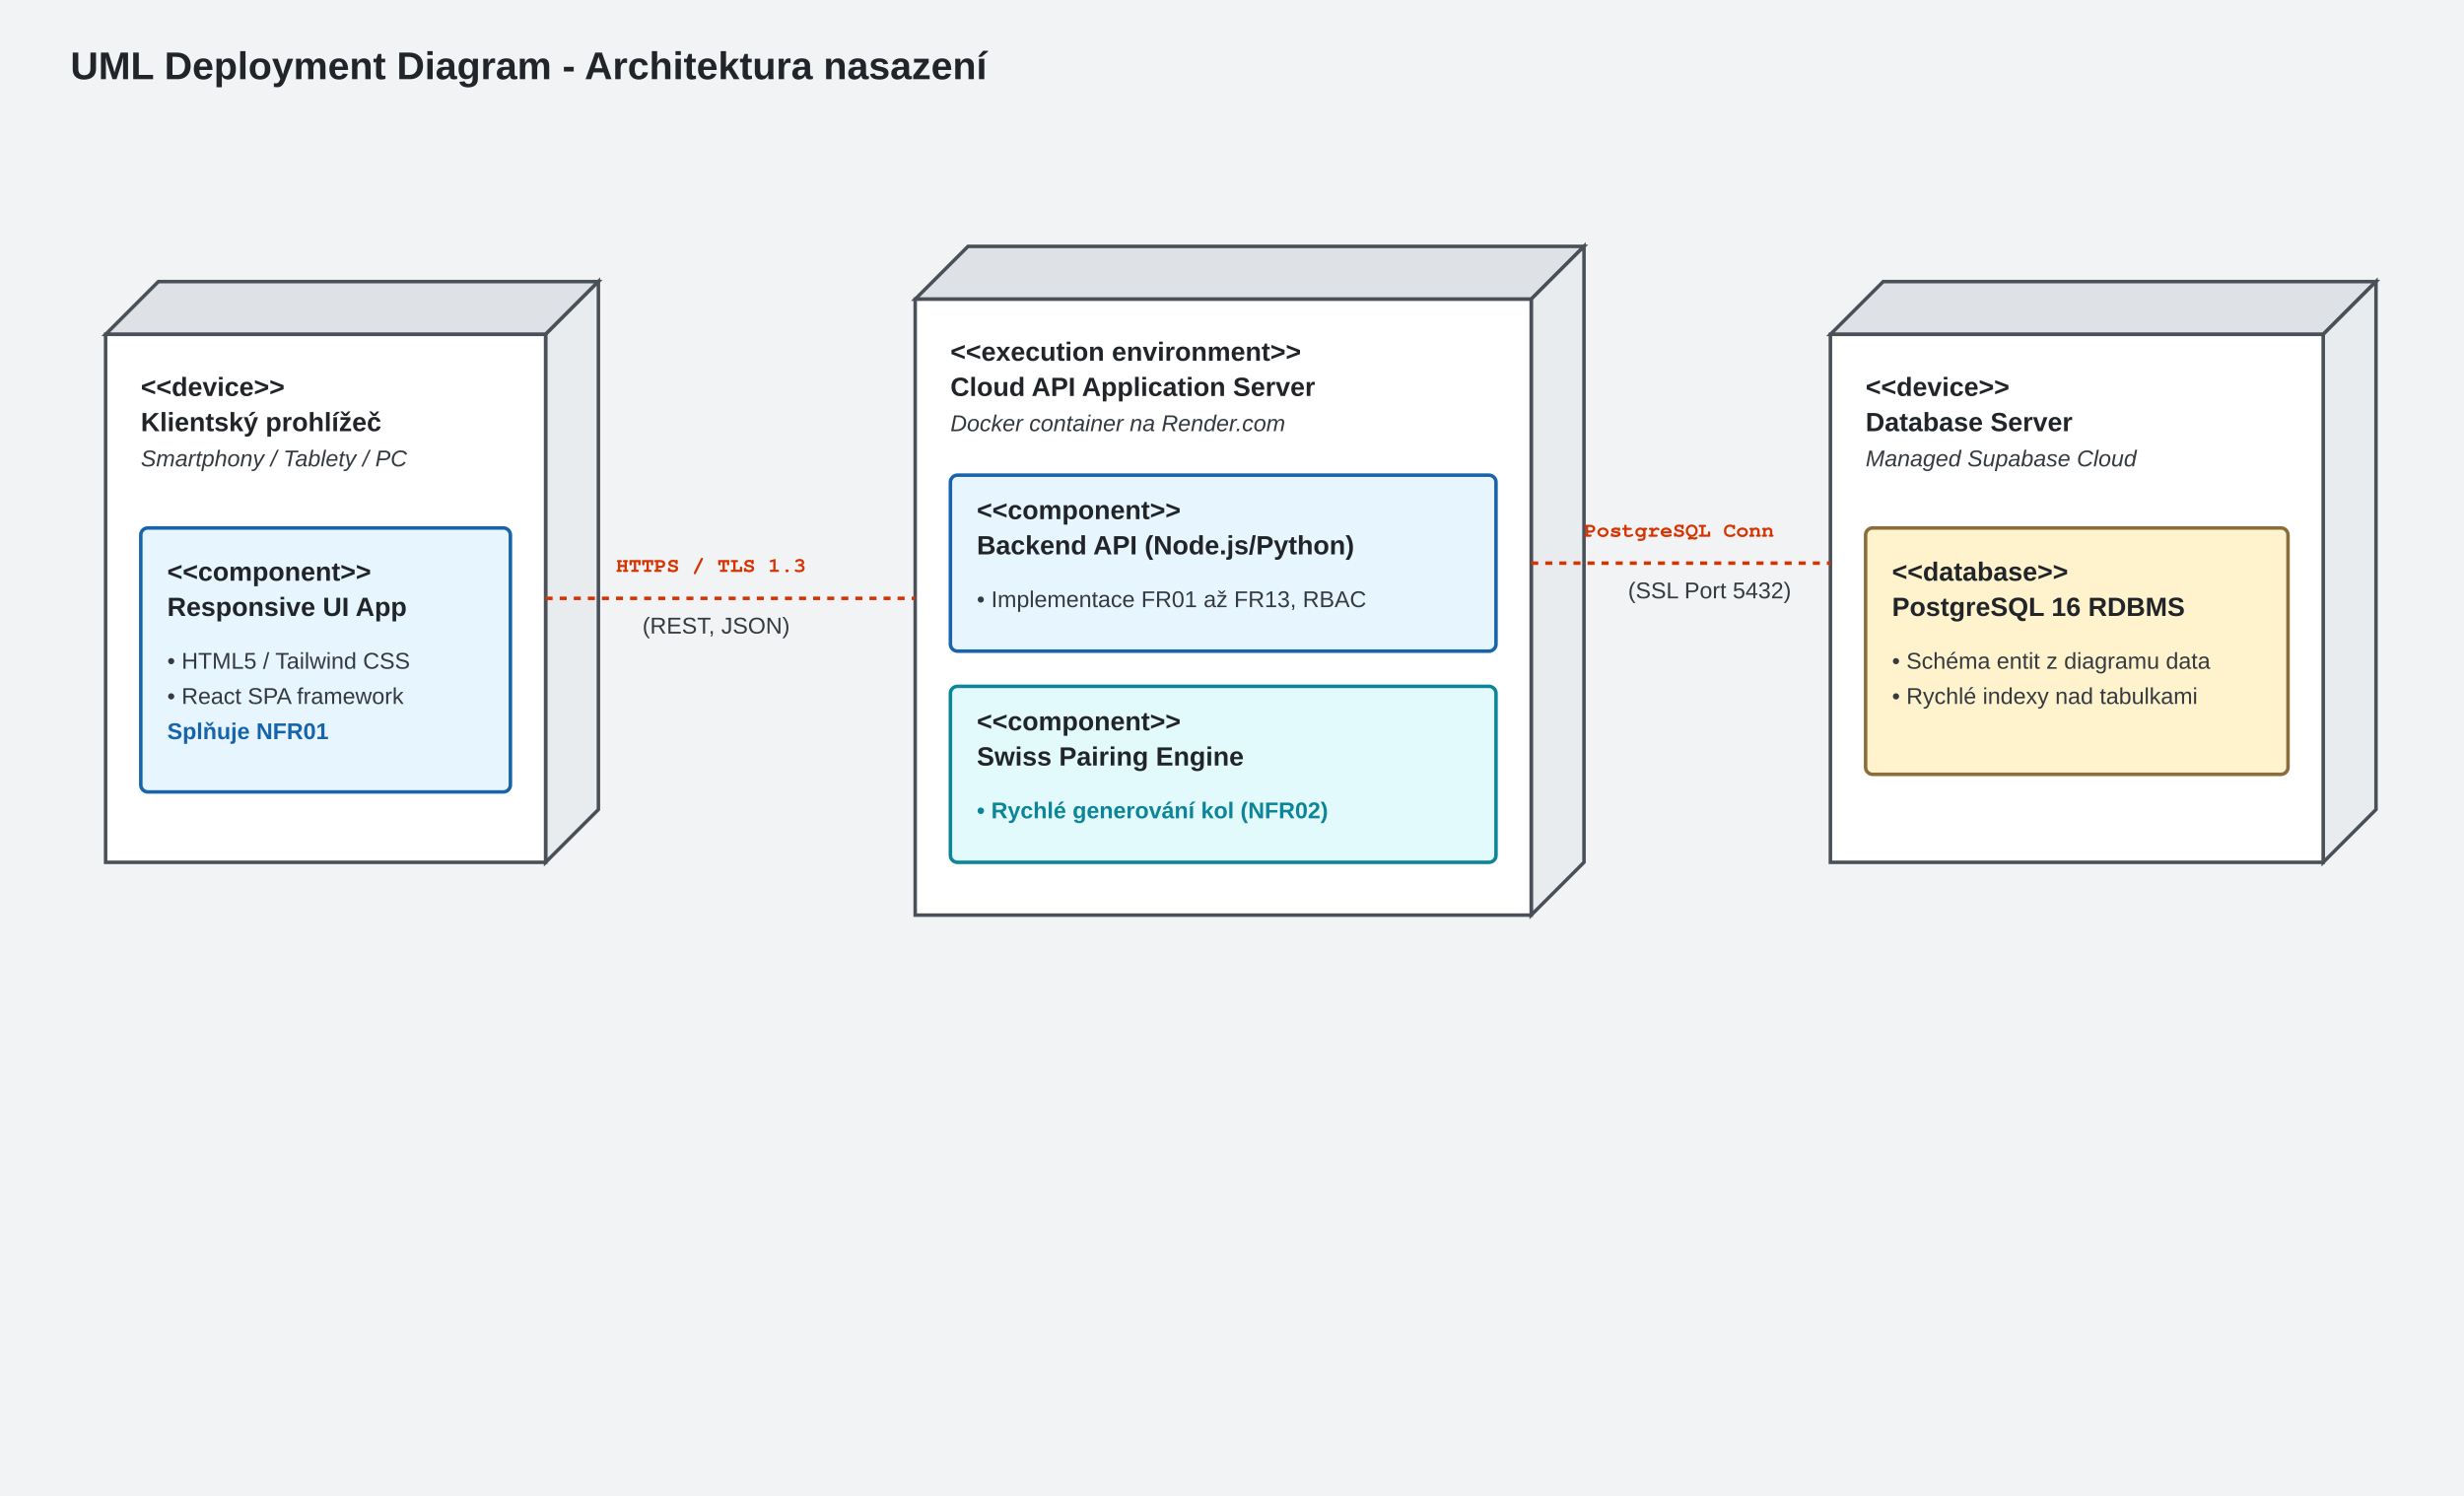
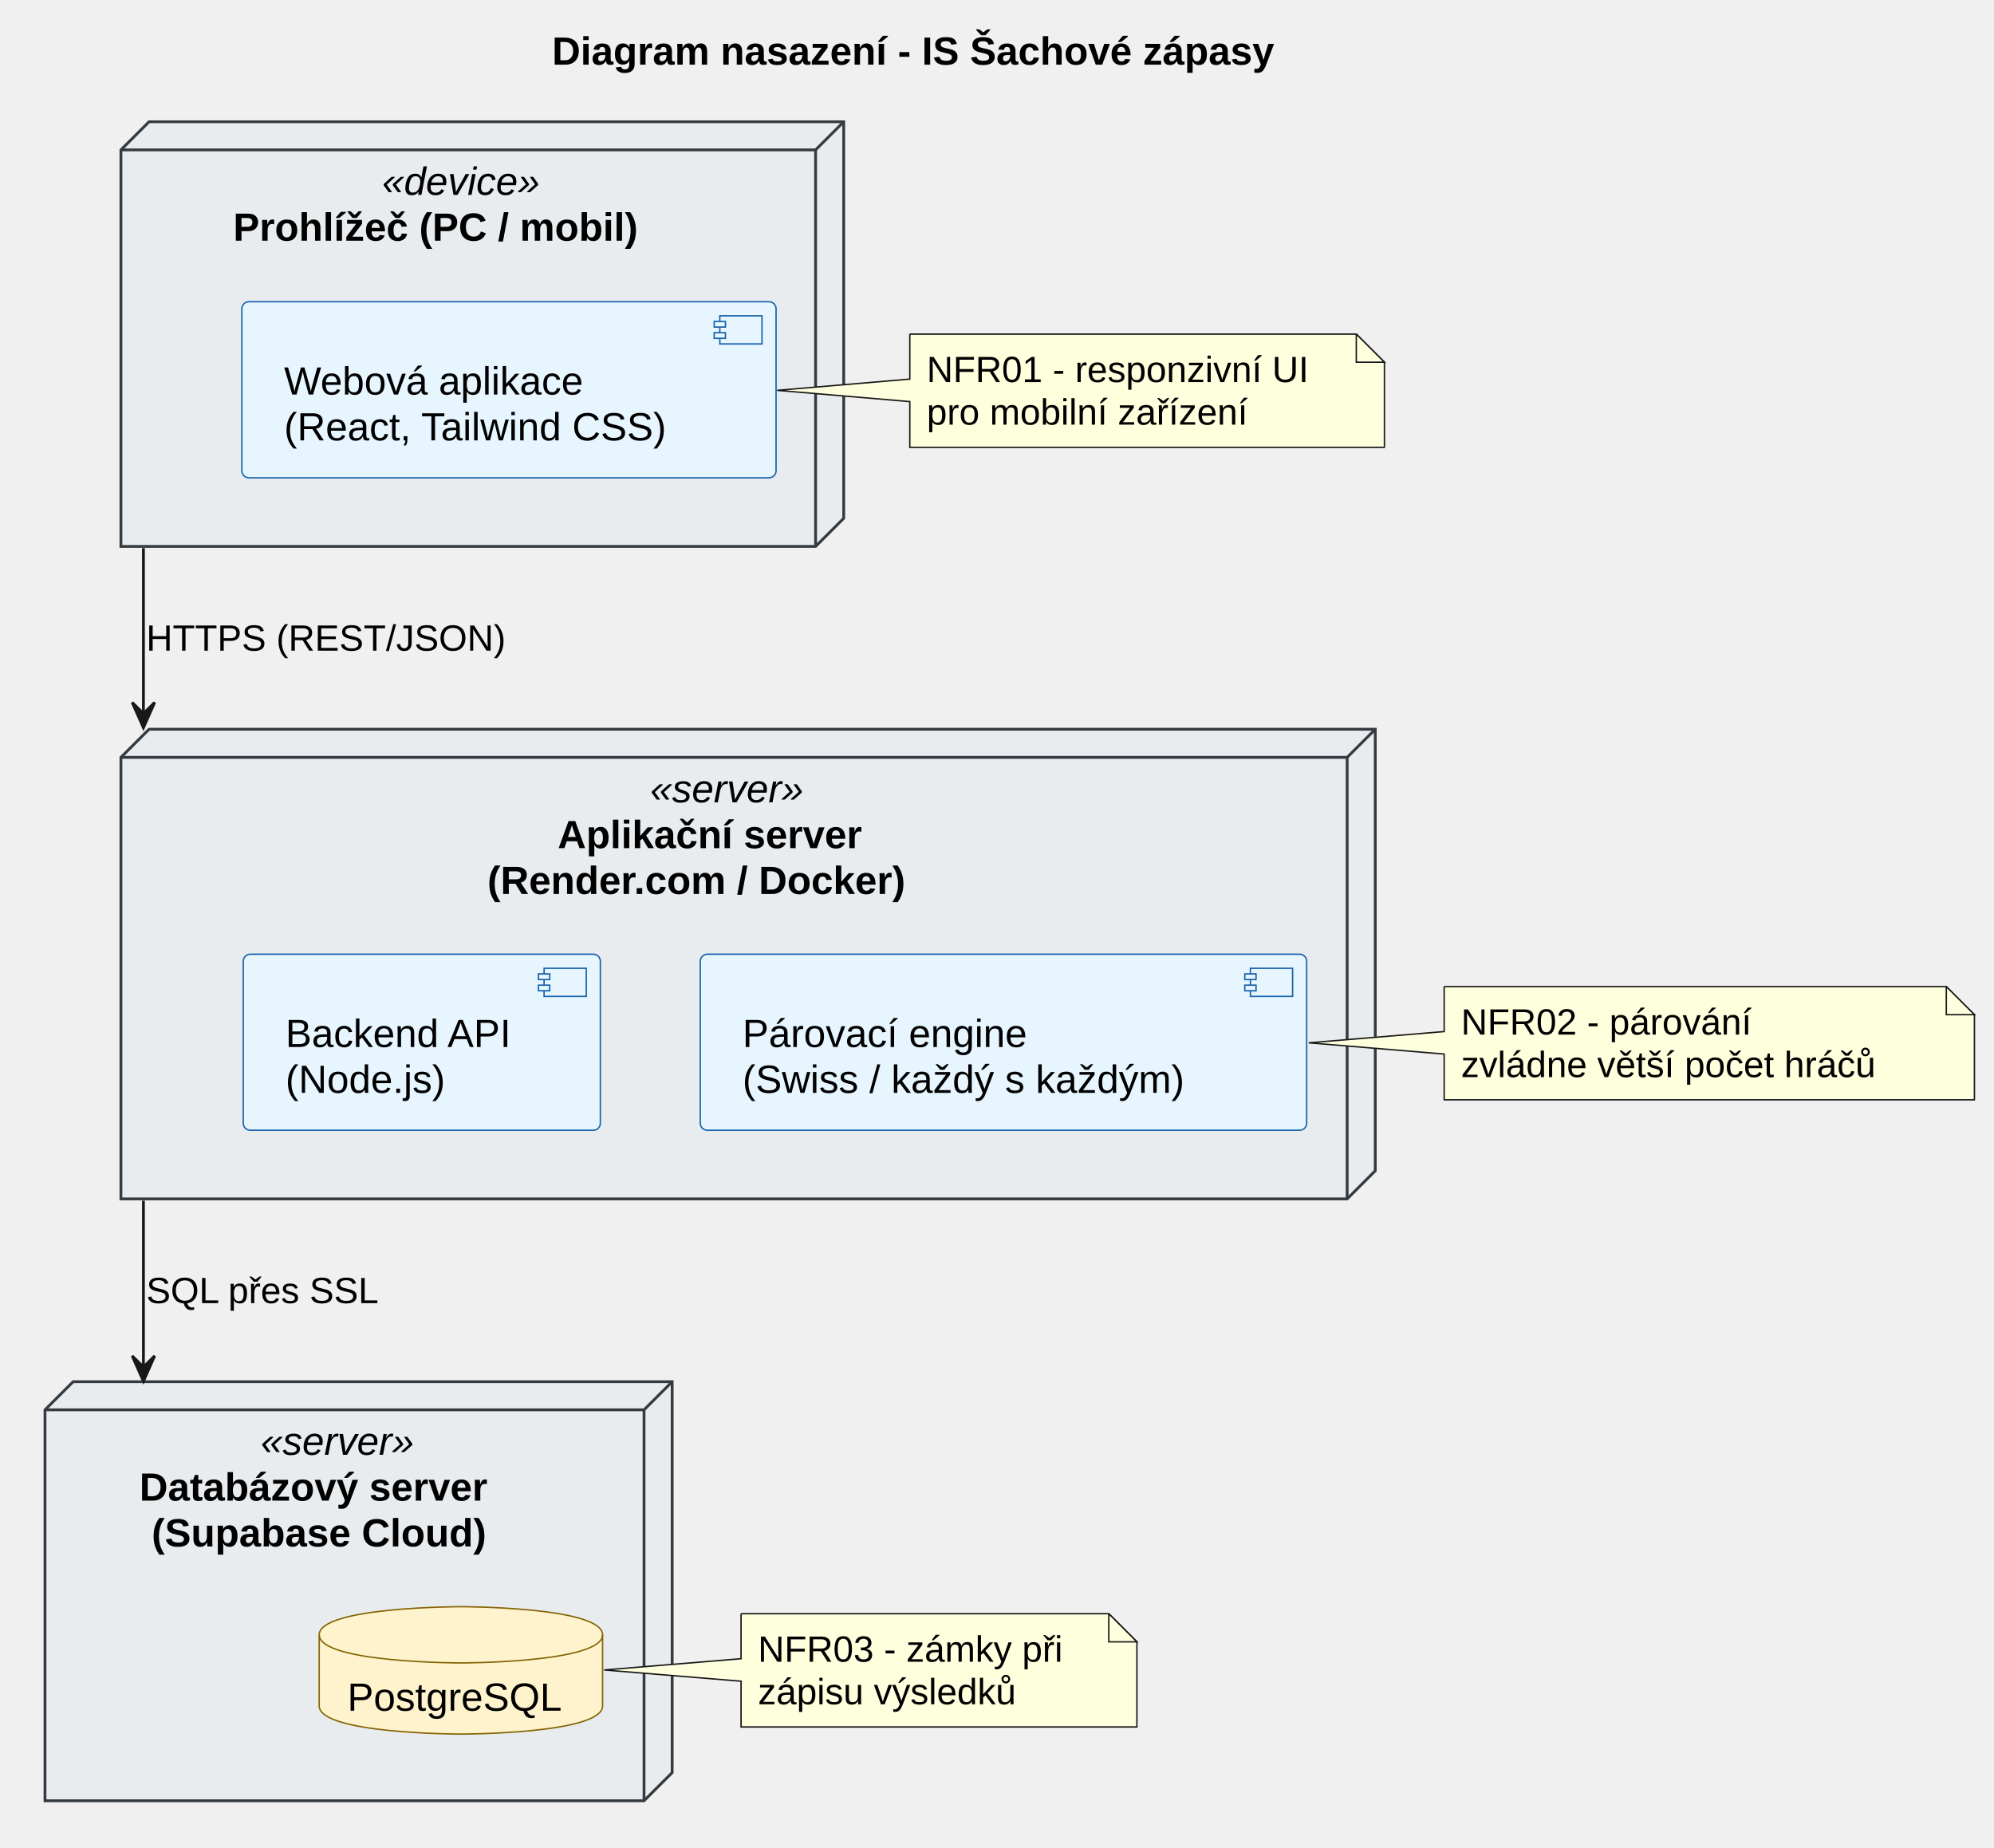
- <svg xmlns="http://www.w3.org/2000/svg" width="1400" height="850" viewBox="0 0 1400 850">
-   <defs>
-     <style>
-       .bg { fill: #f1f3f5; }
-       .title { font: bold 22px Arial, sans-serif; fill: #212529; }
-       .node-cube { fill: #dee2e6; stroke: #495057; stroke-width: 2; }
-       .face-cube { fill: #e9ecef; stroke: #495057; stroke-width: 2; }
-       .comp-box { fill: #e7f5ff; stroke: #1864ab; stroke-width: 2; rx: 4; ry: 4; }
-       .db-box { fill: #fff3cd; stroke: #8a6d3b; stroke-width: 2; rx: 4; ry: 4; }
-       .header { font: bold 15px Arial, sans-serif; fill: #212529; }
-       .text { font: 13px Arial, sans-serif; fill: #343a40; }
-       .protocol { font: bold 12px Courier, monospace; fill: #d63301; }
-       .conn-line { stroke: #d63301; stroke-width: 2; stroke-dasharray: 4; fill: none; }
-     </style>
-   </defs>
-   <rect width="1400" height="850" class="bg" />
-   <text x="40" y="45" class="title">UML Deployment Diagram - Architektura nasazení</text>
-   <g transform="translate(60, 160)">
-     <polygon points="0,30 30,0 280,0 250,30" class="node-cube" />
-     <polygon points="250,30 280,0 280,300 250,330" class="face-cube" />
-     <rect y="30" width="250" height="300" fill="#ffffff" stroke="#495057" stroke-width="2" />
-     <text x="20" y="65" class="header">&lt;&lt;device&gt;&gt;</text>
-     <text x="20" y="85" class="header">Klientský prohlížeč</text>
-     <text x="20" y="105" class="text" style="font-style: italic;">Smartphony / Tablety / PC</text>
-     <g transform="translate(20, 140)">
-       <rect width="210" height="150" class="comp-box" />
-       <text x="15" y="30" class="header">&lt;&lt;component&gt;&gt;</text>
-       <text x="15" y="50" class="header">Responsive UI App</text>
-       <text x="15" y="80" class="text">• HTML5 / Tailwind CSS</text>
-       <text x="15" y="100" class="text">• React SPA framework</text>
-       <text x="15" y="120" class="text" style="fill:#1864ab; font-weight:bold;">Splňuje NFR01</text>
+ <svg xmlns="http://www.w3.org/2000/svg" contentStyleType="text/css" data-diagram-type="DESCRIPTION" height="657px" preserveAspectRatio="none" style="width:709px;height:657px;background:#FFFFFF;" version="1.1" viewBox="0 0 709 657" width="709px" zoomAndPan="magnify">
+   <defs />
+   <g>
+     <g class="title" data-source-line="15">
+       <text fill="#000000" font-family="Arial" font-size="14" font-weight="bold" lengthAdjust="spacing" textLength="302.463" x="196.289" y="22.995">Diagram nasazení - IS Šachové zápasy</text>
+     </g>
+     <g class="cluster" data-qualified-name="Browser" data-source-line="17" id="ent0002">
+       <polygon fill="#E9ECEF" points="43,53.297,53,43.297,300,43.297,300,184.297,290,194.297,43,194.297,43,53.297" style="stroke:#343A40;stroke-width:1;" />
+       <line style="stroke:#343A40;stroke-width:1;" x1="290" x2="300" y1="53.297" y2="43.297" />
+       <line style="stroke:#343A40;stroke-width:1;" x1="43" x2="290" y1="53.297" y2="53.297" />
+       <line style="stroke:#343A40;stroke-width:1;" x1="290" x2="290" y1="53.297" y2="194.297" />
+       <text fill="#000000" font-family="Arial" font-size="14" font-style="italic" lengthAdjust="spacing" textLength="63.267" x="135.867" y="69.292">«device»</text>
+       <text fill="#000000" font-family="Arial" font-size="14" font-weight="bold" lengthAdjust="spacing" textLength="169.183" x="82.909" y="85.589">Prohlížeč (PC / mobil)</text>
+     </g>
+     <g class="cluster" data-qualified-name="AppServer" data-source-line="21" id="ent0004">
+       <polygon fill="#E9ECEF" points="43,269.297,53,259.297,489,259.297,489,416.297,479,426.297,43,426.297,43,269.297" style="stroke:#343A40;stroke-width:1;" />
+       <line style="stroke:#343A40;stroke-width:1;" x1="479" x2="489" y1="269.297" y2="259.297" />
+       <line style="stroke:#343A40;stroke-width:1;" x1="43" x2="479" y1="269.297" y2="269.297" />
+       <line style="stroke:#343A40;stroke-width:1;" x1="479" x2="479" y1="269.297" y2="426.297" />
+       <text fill="#000000" font-family="Arial" font-size="14" font-style="italic" lengthAdjust="spacing" textLength="61.599" x="231.201" y="285.292">«server»</text>
+       <text fill="#000000" font-family="Arial" font-size="14" font-weight="bold" lengthAdjust="spacing" textLength="127.408" x="198.296" y="301.589">Aplikační server</text>
+       <text fill="#000000" font-family="Arial" font-size="14" font-weight="bold" lengthAdjust="spacing" textLength="177.393" x="173.304" y="317.886">(Render.com / Docker)</text>
+     </g>
+     <g class="cluster" data-qualified-name="DBServer" data-source-line="26" id="ent0007">
+       <polygon fill="#E9ECEF" points="16,501.297,26,491.297,239,491.297,239,630.297,229,640.297,16,640.297,16,501.297" style="stroke:#343A40;stroke-width:1;" />
+       <line style="stroke:#343A40;stroke-width:1;" x1="229" x2="239" y1="501.297" y2="491.297" />
+       <line style="stroke:#343A40;stroke-width:1;" x1="16" x2="229" y1="501.297" y2="501.297" />
+       <line style="stroke:#343A40;stroke-width:1;" x1="229" x2="229" y1="501.297" y2="640.297" />
+       <text fill="#000000" font-family="Arial" font-size="14" font-style="italic" lengthAdjust="spacing" textLength="61.599" x="92.701" y="517.292">«server»</text>
+       <text fill="#000000" font-family="Arial" font-size="14" font-weight="bold" lengthAdjust="spacing" textLength="147.827" x="49.586" y="533.589">Databázový server</text>
+       <text fill="#000000" font-family="Arial" font-size="14" font-weight="bold" lengthAdjust="spacing" textLength="139.166" x="53.917" y="549.886">(Supabase Cloud)</text>
+     </g>
+     <g class="entity" data-qualified-name="Browser.FE" data-source-line="18" id="ent0003">
+       <rect fill="#E7F5FF" height="62.594" rx="2.5" ry="2.5" style="stroke:#1864AB;stroke-width:0.5;" width="189.94" x="86" y="107.297" />
+       <rect fill="#E7F5FF" height="10" style="stroke:#1864AB;stroke-width:0.5;" width="15" x="255.94" y="112.297" />
+       <rect fill="#E7F5FF" height="2" style="stroke:#1864AB;stroke-width:0.5;" width="4" x="253.94" y="114.297" />
+       <rect fill="#E7F5FF" height="2" style="stroke:#1864AB;stroke-width:0.5;" width="4" x="253.94" y="118.297" />
+       <text fill="#000000" font-family="Arial" font-size="14" lengthAdjust="spacing" textLength="119.465" x="101" y="140.292">Webová aplikace</text>
+       <text fill="#000000" font-family="Arial" font-size="14" lengthAdjust="spacing" textLength="149.94" x="101" y="156.589">(React, Tailwind CSS)</text>
+     </g>
+     <g class="entity" data-qualified-name="AppServer.BE" data-source-line="22" id="ent0005">
+       <rect fill="#E7F5FF" height="62.594" rx="2.5" ry="2.5" style="stroke:#1864AB;stroke-width:0.5;" width="126.96" x="86.5" y="339.297" />
+       <rect fill="#E7F5FF" height="10" style="stroke:#1864AB;stroke-width:0.5;" width="15" x="193.46" y="344.297" />
+       <rect fill="#E7F5FF" height="2" style="stroke:#1864AB;stroke-width:0.5;" width="4" x="191.46" y="346.297" />
+       <rect fill="#E7F5FF" height="2" style="stroke:#1864AB;stroke-width:0.5;" width="4" x="191.46" y="350.297" />
+       <text fill="#000000" font-family="Arial" font-size="14" lengthAdjust="spacing" textLength="86.96" x="101.5" y="372.292">Backend API</text>
+       <text fill="#000000" font-family="Arial" font-size="14" lengthAdjust="spacing" textLength="63.096" x="101.5" y="388.589">(Node.js)</text>
+     </g>
+     <g class="entity" data-qualified-name="AppServer.Engine" data-source-line="23" id="ent0006">
+       <rect fill="#E7F5FF" height="62.594" rx="2.5" ry="2.5" style="stroke:#1864AB;stroke-width:0.5;" width="215.602" x="249" y="339.297" />
+       <rect fill="#E7F5FF" height="10" style="stroke:#1864AB;stroke-width:0.5;" width="15" x="444.602" y="344.297" />
+       <rect fill="#E7F5FF" height="2" style="stroke:#1864AB;stroke-width:0.5;" width="4" x="442.602" y="346.297" />
+       <rect fill="#E7F5FF" height="2" style="stroke:#1864AB;stroke-width:0.5;" width="4" x="442.602" y="350.297" />
+       <text fill="#000000" font-family="Arial" font-size="14" lengthAdjust="spacing" textLength="111.993" x="264" y="372.292">Párovací engine</text>
+       <text fill="#000000" font-family="Arial" font-size="14" lengthAdjust="spacing" textLength="175.602" x="264" y="388.589">(Swiss / každý s každým)</text>
+     </g>
+     <g class="entity" data-qualified-name="DBServer.DB" data-source-line="27" id="ent0008">
+       <path d="M113.5,581.297 C113.5,571.297 163.876,571.297 163.876,571.297 C163.876,571.297 214.253,571.297 214.253,581.297 L214.253,606.594 C214.253,616.594 163.876,616.594 163.876,616.594 C163.876,616.594 113.5,616.594 113.5,606.594 L113.5,581.297" fill="#FFF3CD" style="stroke:#856404;stroke-width:0.5;" />
+       <path d="M113.5,581.297 C113.5,591.297 163.876,591.297 163.876,591.297 C163.876,591.297 214.253,591.297 214.253,581.297" fill="none" style="stroke:#856404;stroke-width:0.5;" />
+       <text fill="#000000" font-family="Arial" font-size="14" lengthAdjust="spacing" textLength="80.753" x="123.5" y="608.292">PostgreSQL</text>
+     </g>
+     <g class="entity" data-qualified-name="GMN11" data-source-line="33" id="ent0012">
+       <path d="M323.5,118.797 L323.5,134.797 L276.32,138.797 L323.5,142.797 L323.5,159.062 A0,0 0 0 0 323.5,159.062 L492.254,159.062 A0,0 0 0 0 492.254,159.062 L492.254,128.797 L482.254,118.797 L323.5,118.797 A0,0 0 0 0 323.5,118.797" fill="#FEFFDD" style="stroke:#181818;stroke-width:0.5;" />
+       <path d="M482.254,118.797 L482.254,128.797 L492.254,128.797 L482.254,118.797" fill="#FEFFDD" style="stroke:#181818;stroke-width:0.5;" />
+       <text fill="#000000" font-family="Arial" font-size="13" lengthAdjust="spacing" textLength="147.754" x="329.5" y="135.864">NFR01 - responzivní UI</text>
+       <text fill="#000000" font-family="Arial" font-size="13" lengthAdjust="spacing" textLength="128.178" x="329.5" y="150.997">pro mobilní zařízení</text>
+     </g>
+     <g class="entity" data-qualified-name="GMN14" data-source-line="34" id="ent0015">
+       <path d="M513.5,350.797 L513.5,366.797 L465.34,370.797 L513.5,374.797 L513.5,391.062 A0,0 0 0 0 513.5,391.062 L702.04,391.062 A0,0 0 0 0 702.04,391.062 L702.04,360.797 L692.04,350.797 L513.5,350.797 A0,0 0 0 0 513.5,350.797" fill="#FEFFDD" style="stroke:#181818;stroke-width:0.5;" />
+       <path d="M692.04,350.797 L692.04,360.797 L702.04,360.797 L692.04,350.797" fill="#FEFFDD" style="stroke:#181818;stroke-width:0.5;" />
+       <text fill="#000000" font-family="Arial" font-size="13" lengthAdjust="spacing" textLength="112.76" x="519.5" y="367.864">NFR02 - párování</text>
+       <text fill="#000000" font-family="Arial" font-size="13" lengthAdjust="spacing" textLength="167.54" x="519.5" y="382.997">zvládne větší počet hráčů</text>
+     </g>
+     <g class="entity" data-qualified-name="GMN17" data-source-line="35" id="ent0018">
+       <path d="M263.5,573.797 L263.5,589.797 L214.8,593.797 L263.5,597.797 L263.5,614.062 A0,0 0 0 0 263.5,614.062 L404.248,614.062 A0,0 0 0 0 404.248,614.062 L404.248,583.797 L394.248,573.797 L263.5,573.797 A0,0 0 0 0 263.5,573.797" fill="#FEFFDD" style="stroke:#181818;stroke-width:0.5;" />
+       <path d="M394.248,573.797 L394.248,583.797 L404.248,583.797 L394.248,573.797" fill="#FEFFDD" style="stroke:#181818;stroke-width:0.5;" />
+       <text fill="#000000" font-family="Arial" font-size="13" lengthAdjust="spacing" textLength="119.749" x="269.5" y="590.864">NFR03 - zámky při</text>
+       <text fill="#000000" font-family="Arial" font-size="13" lengthAdjust="spacing" textLength="103.587" x="269.5" y="605.997">zápisu výsledků</text>
+     </g>
+     <g class="link" data-entity-1="ent0002" data-entity-2="ent0004" data-link-type="dependency" data-source-line="30" id="lnk9">
+       <path d="M51,194.911 C51,200.957 51,207.31 51,213.866 C51,226.98 51,240.91 51,254.839 C51,255.71 51,256.58 51,257.451 C51,257.886 51,252.321 51,252.756" fill="none" id="Browser-to-AppServer" style="stroke:#181818;stroke-width:1;" />
+       <polygon fill="#181818" points="51,258.756,55,249.756,51,253.756,47,249.756,51,258.756" style="stroke:#181818;stroke-width:1;" />
+       <text fill="#000000" font-family="Arial" font-size="13" lengthAdjust="spacing" textLength="125.887" x="52" y="231.364">HTTPS (REST/JSON)</text>
+     </g>
+     <g class="link" data-entity-1="ent0004" data-entity-2="ent0007" data-link-type="dependency" data-source-line="31" id="lnk10">
+       <path d="M51,426.947 C51,427.682 51,428.422 51,429.166 C51,430.654 51,432.158 51,433.678 C51,436.718 51,439.819 51,442.969 C51,455.569 51,468.954 51,482.338 C51,484.011 51,485.684 51,487.356 C51,488.191 51,489.027 51,489.861 C51,490.279 51,484.696 51,485.113" fill="none" id="AppServer-to-DBServer" style="stroke:#181818;stroke-width:1;" />
+       <polygon fill="#181818" points="51,491.113,55,482.113,51,486.113,47,482.113,51,491.113" style="stroke:#181818;stroke-width:1;" />
+       <text fill="#000000" font-family="Arial" font-size="13" lengthAdjust="spacing" textLength="86.106" x="52" y="463.364">SQL přes SSL</text>
    </g>
  </g>
-   <g transform="translate(520, 140)">
-     <polygon points="0,30 30,0 380,0 350,30" class="node-cube" />
-     <polygon points="350,30 380,0 380,350 350,380" class="face-cube" />
-     <rect y="30" width="350" height="350" fill="#ffffff" stroke="#495057" stroke-width="2" />
-     <text x="20" y="65" class="header">&lt;&lt;execution environment&gt;&gt;</text>
-     <text x="20" y="85" class="header">Cloud API Application Server</text>
-     <text x="20" y="105" class="text" style="font-style: italic;">Docker container na Render.com</text>
-     <g transform="translate(20, 130)">
-       <rect width="310" height="100" class="comp-box" />
-       <text x="15" y="25" class="header">&lt;&lt;component&gt;&gt;</text>
-       <text x="15" y="45" class="header">Backend API (Node.js/Python)</text>
-       <text x="15" y="75" class="text">• Implementace FR01 až FR13, RBAC</text>
-     </g>
-     <g transform="translate(20, 250)">
-       <rect width="310" height="100" class="comp-box" style="fill:#e3fafc; stroke:#0c8599;" />
-       <text x="15" y="25" class="header">&lt;&lt;component&gt;&gt;</text>
-       <text x="15" y="45" class="header">Swiss Pairing Engine</text>
-       <text x="15" y="75" class="text" style="fill:#0c8599; font-weight:bold;">• Rychlé generování kol (NFR02)</text>
-     </g>
-   </g>
-   <g transform="translate(1040, 160)">
-     <polygon points="0,30 30,0 310,0 280,30" class="node-cube" />
-     <polygon points="280,30 310,0 310,300 280,330" class="face-cube" />
-     <rect y="30" width="280" height="300" fill="#ffffff" stroke="#495057" stroke-width="2" />
-     <text x="20" y="65" class="header">&lt;&lt;device&gt;&gt;</text>
-     <text x="20" y="85" class="header">Database Server</text>
-     <text x="20" y="105" class="text" style="font-style: italic;">Managed Supabase Cloud</text>
-     <g transform="translate(20, 140)">
-       <rect width="240" height="140" class="db-box" />
-       <text x="15" y="30" class="header">&lt;&lt;database&gt;&gt;</text>
-       <text x="15" y="50" class="header">PostgreSQL 16 RDBMS</text>
-       <text x="15" y="80" class="text">• Schéma entit z diagramu data</text>
-       <text x="15" y="100" class="text">• Rychlé indexy nad tabulkami</text>
-     </g>
-   </g>
-   <path d="M 310 340 L 520 340" class="conn-line" />
-   <text x="350" y="325" class="protocol">HTTPS / TLS 1.3</text>
-   <text x="365" y="360" class="text">(REST, JSON)</text>
-   <path d="M 870 320 L 1040 320" class="conn-line" />
-   <text x="900" y="305" class="protocol">PostgreSQL Conn</text>
-   <text x="925" y="340" class="text">(SSL Port 5432)</text>
</svg>
